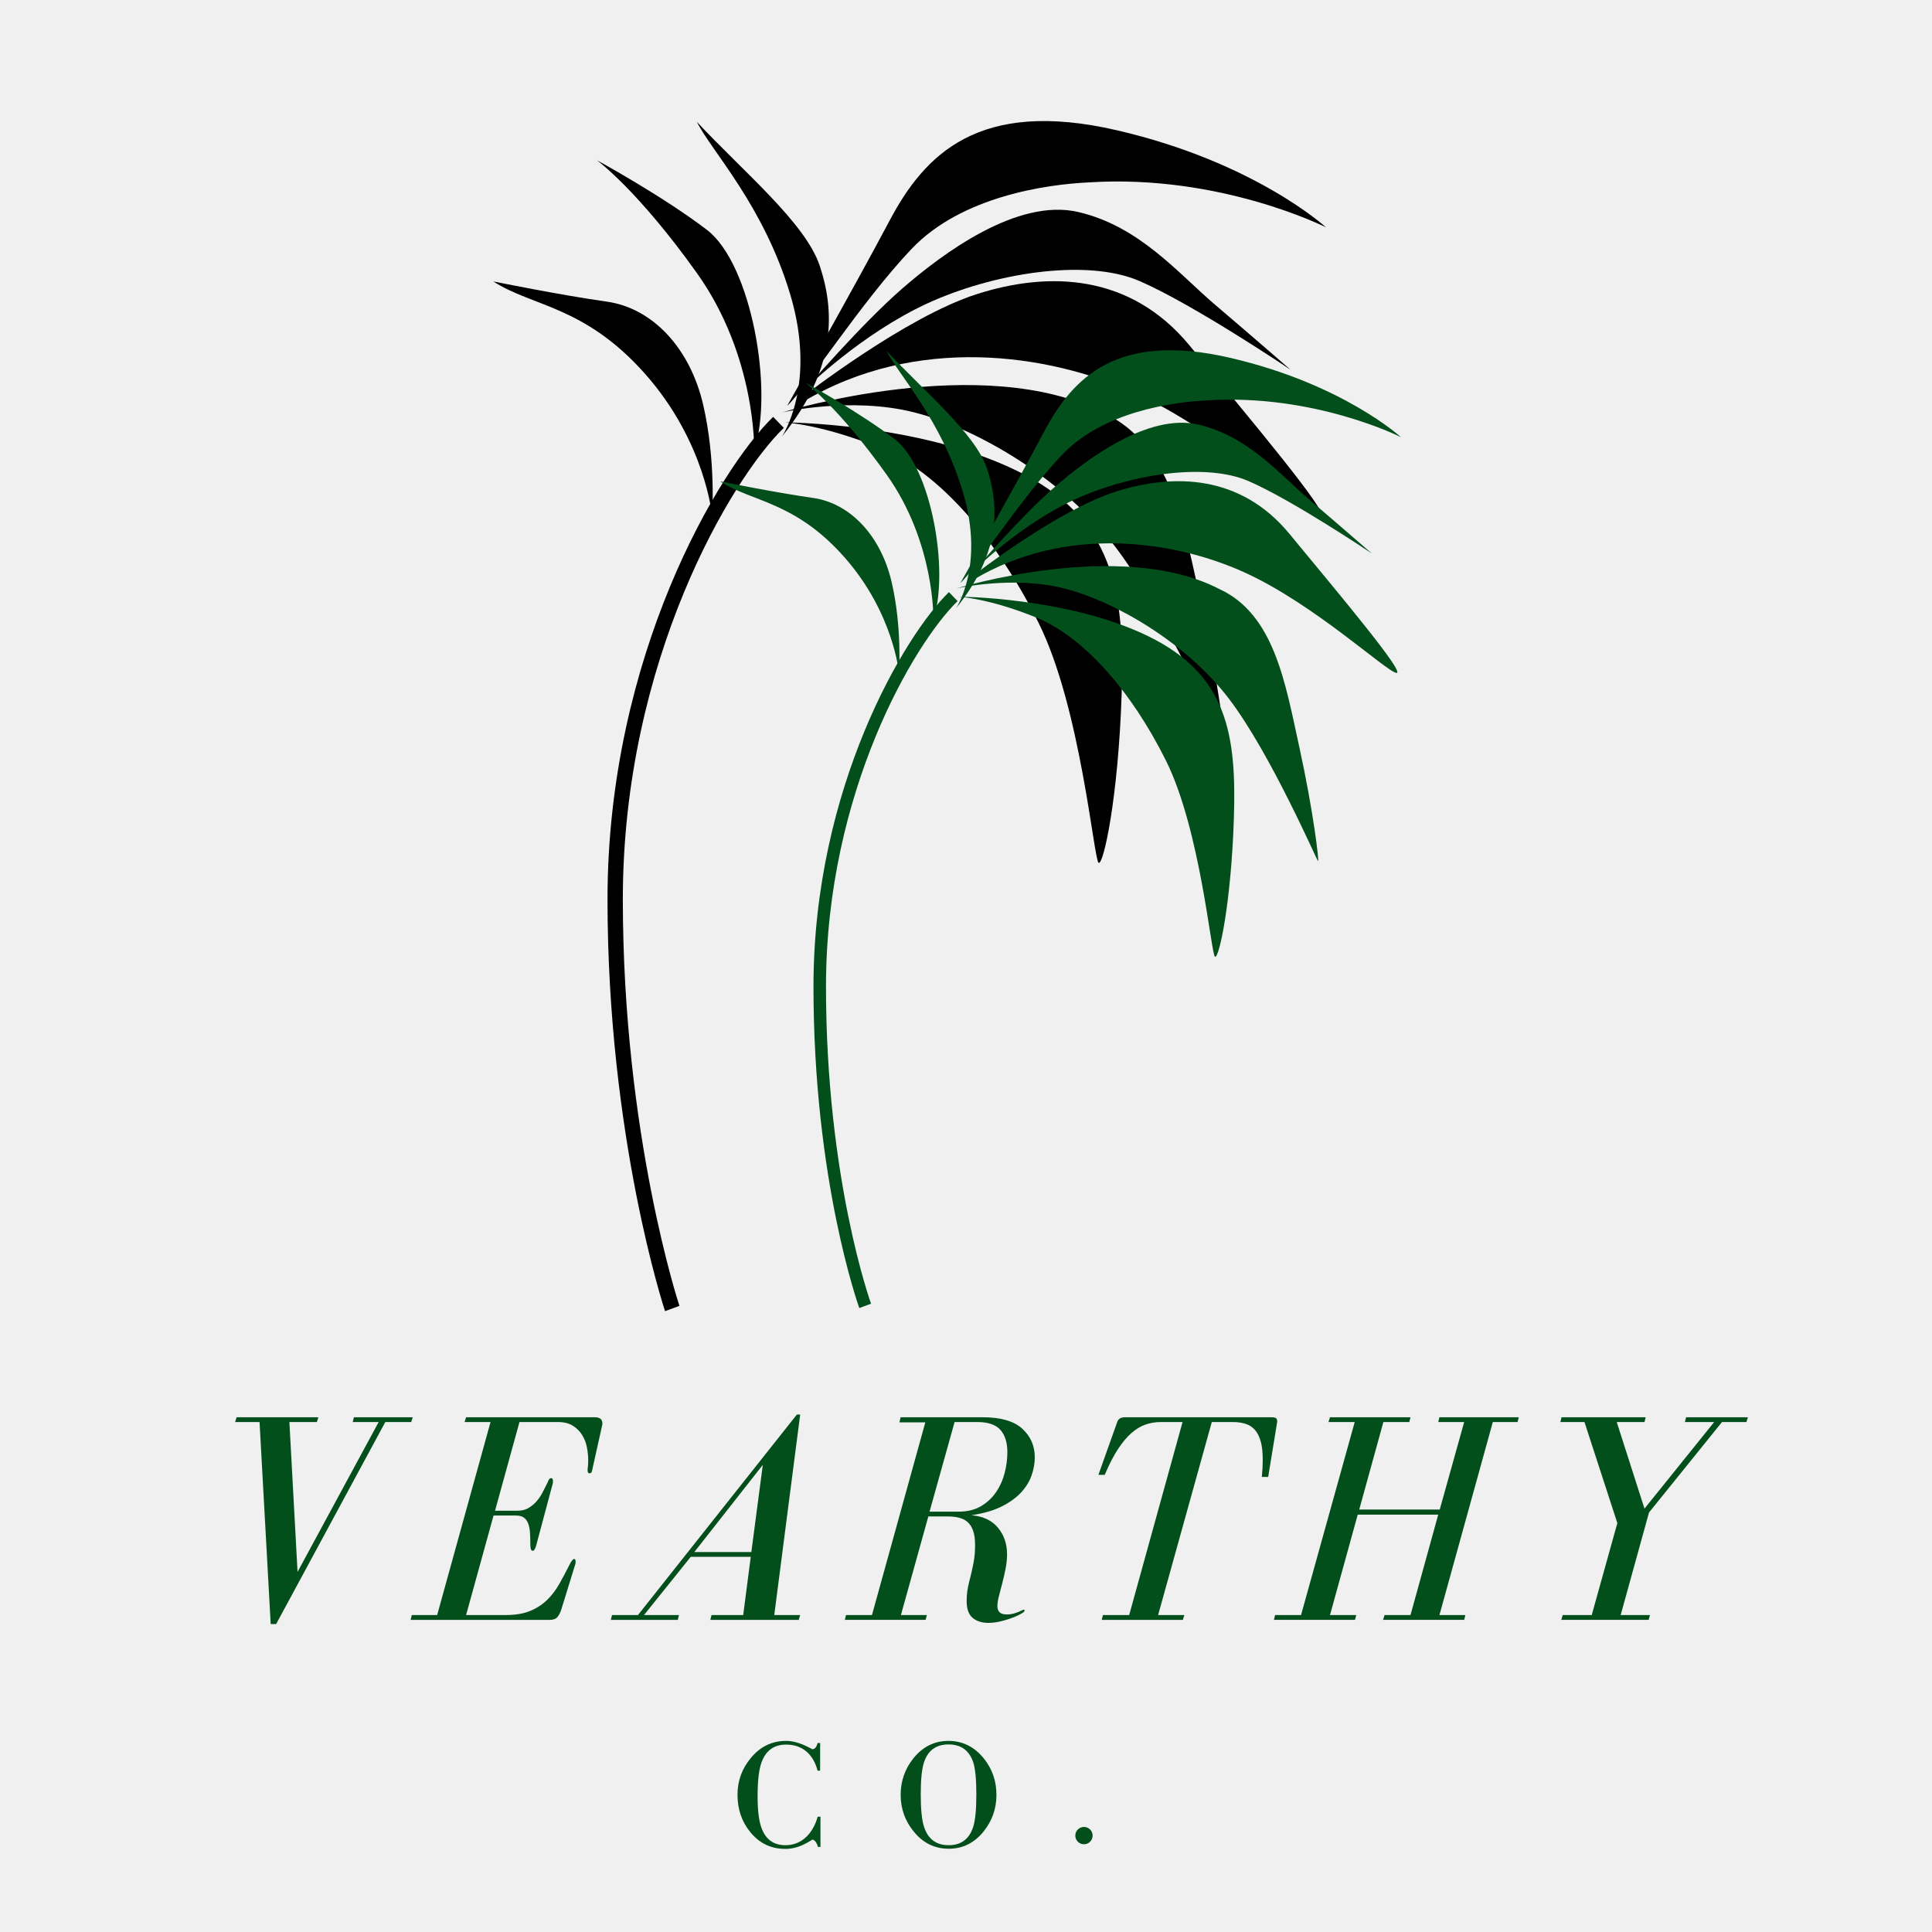
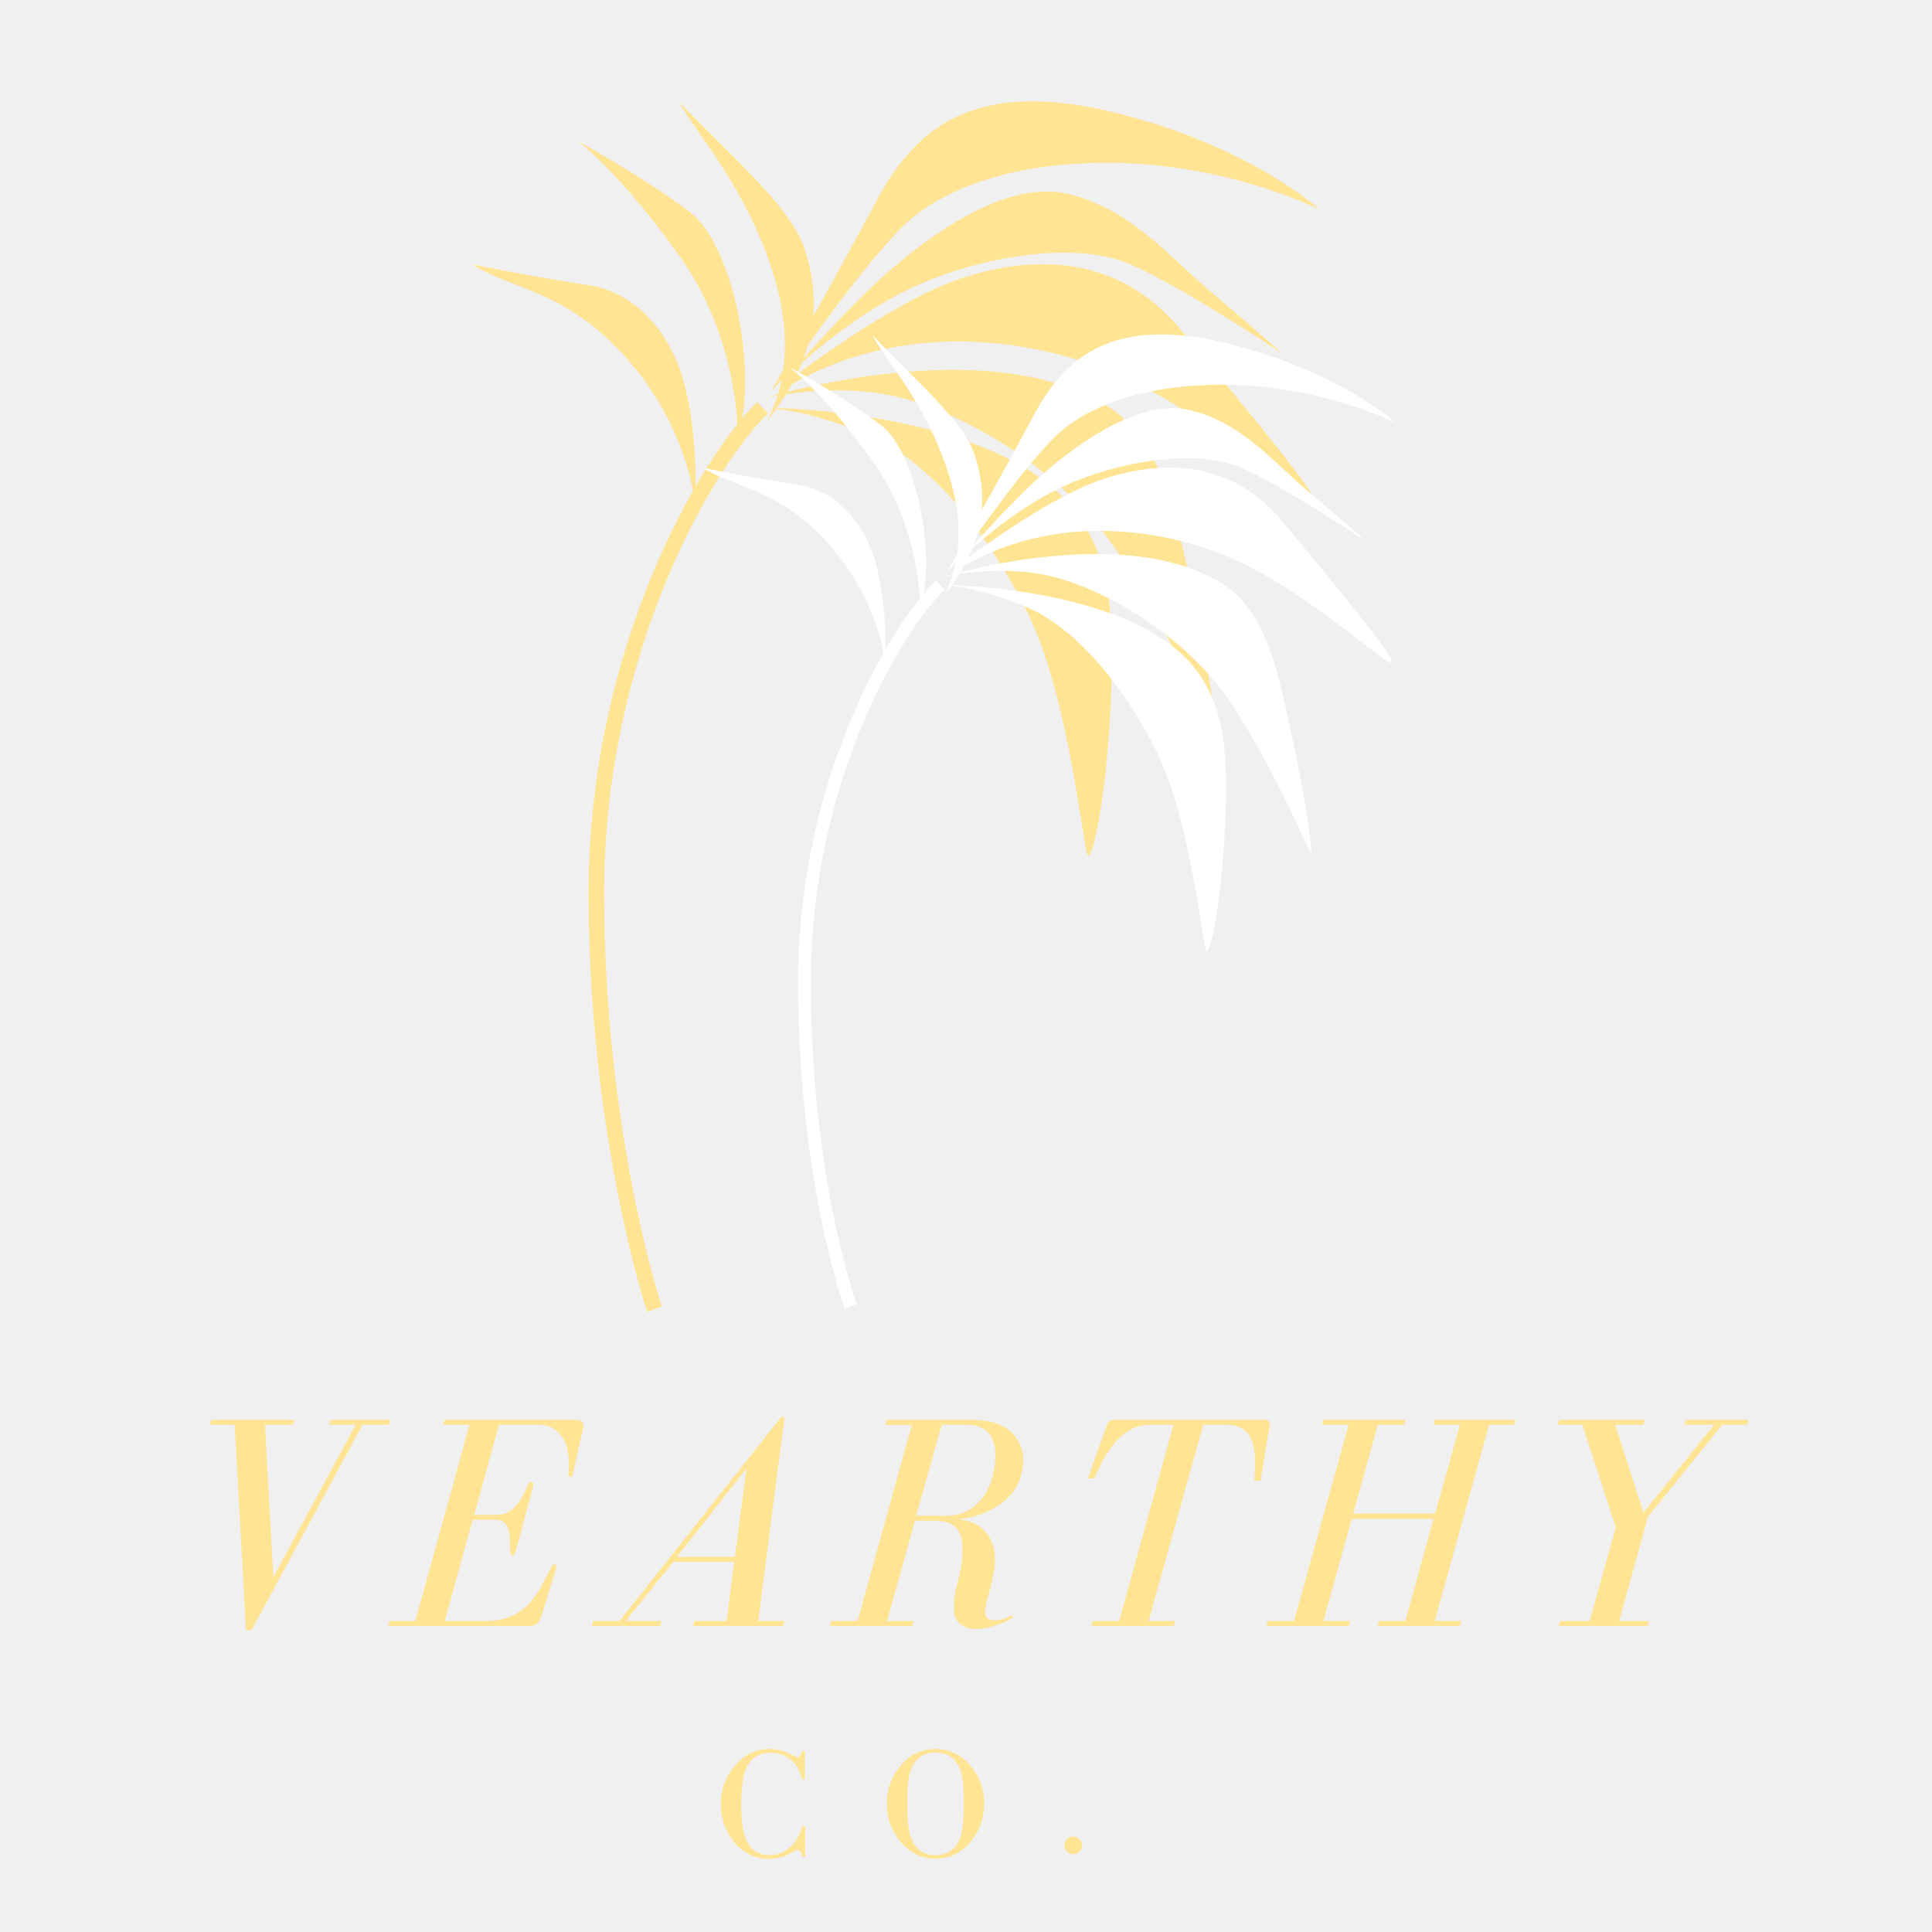
<svg xmlns="http://www.w3.org/2000/svg" width="500" zoomAndPan="magnify" viewBox="0 0 375 375" height="500" preserveAspectRatio="xMidYMid meet" version="1.0">
-   <path fill="#000000" d="M 129.086 254.492 C 128.977 254.195 117.918 220.656 117.918 174.555 C 117.918 127.324 139.582 91.07 150.07 80.914 L 152.137 83.051 C 141.941 92.922 120.891 128.277 120.891 174.555 C 120.891 220.086 131.77 253.18 131.879 253.469 Z M 129.086 254.492 " fill-opacity="1" fill-rule="nonzero" />
-   <path fill="#000000" d="M 138.219 100.148 C 138.219 100.148 136.98 85.859 125.223 72.582 C 113.461 59.305 103.344 59.555 95.754 54.625 C 95.754 54.625 108.781 57.281 117.762 58.543 C 126.738 59.809 133.949 67.648 136.477 78.527 C 139.008 89.402 138.219 100.148 138.219 100.148 " fill-opacity="1" fill-rule="nonzero" />
-   <path fill="#000000" d="M 146.387 87.414 C 146.387 87.414 146.805 69.168 135.254 52.98 C 123.703 36.793 115.863 31.102 115.863 31.102 C 115.863 31.102 128.637 38.059 137.234 44.633 C 145.836 51.211 150.227 75.812 146.387 87.414 " fill-opacity="1" fill-rule="nonzero" />
-   <path fill="#000000" d="M 151.777 84.723 C 151.777 84.723 158.609 74.73 153.422 57.277 C 148.238 39.828 138.078 29.332 135.254 23.641 C 144.191 33.25 156.332 43.242 159.113 51.59 C 161.895 59.934 162.656 71.316 151.777 84.723 " fill-opacity="1" fill-rule="nonzero" />
-   <path fill="#000000" d="M 152.789 78.777 C 152.789 78.777 165.816 55.762 172.645 42.863 C 179.473 29.965 189.973 19.086 216.781 25.285 C 243.59 31.48 257.375 44.129 257.375 44.129 C 257.375 44.129 236.891 33.758 211.344 35.402 C 203.25 35.781 186.684 38.059 176.945 48.301 C 167.207 58.543 156.586 75.238 152.789 78.777 " fill-opacity="1" fill-rule="nonzero" />
-   <path fill="#000000" d="M 156.586 75.238 C 156.586 75.238 167.207 62.906 175.047 56.078 C 182.891 49.25 197.434 38.371 209.32 41.156 C 221.207 43.938 228.668 53.043 235.879 59.176 C 243.086 65.309 250.484 71.758 250.484 71.758 C 250.484 71.758 231.703 59.113 221.207 54.559 C 210.711 50.008 192.438 53.105 179.789 58.988 C 167.145 64.867 156.586 75.238 156.586 75.238 " fill-opacity="1" fill-rule="nonzero" />
-   <path fill="#000000" d="M 155.824 77.008 C 155.824 77.008 175.617 61.562 189.59 57.09 C 203.566 52.617 219.375 53.105 230.883 67.051 C 242.391 80.992 258.641 100.34 256.301 100.09 C 253.961 99.836 236.762 83.711 220.133 76.188 C 203.504 68.66 177.766 64.867 155.824 78.02 C 155.508 77.766 155.824 77.008 155.824 77.008 " fill-opacity="1" fill-rule="nonzero" />
-   <path fill="#000000" d="M 151.84 80.043 C 151.84 80.043 190.793 68.027 214.25 80.168 C 227.34 86.176 229.934 102.555 233.285 117.855 C 236.637 133.156 237.965 144.855 237.711 144.793 C 237.457 144.73 226.582 119.438 216.59 106.285 C 206.602 93.133 189.734 83.16 177.449 80.043 C 165.168 76.926 151.84 80.043 151.84 80.043 " fill-opacity="1" fill-rule="nonzero" />
-   <path fill="#000000" d="M 152.199 81.98 C 152.199 81.98 178.082 82.066 197.137 91.258 C 216.191 100.445 218.383 114.695 217.707 134.844 C 217.035 154.992 214.168 167.977 213.242 167.473 C 212.312 166.965 209.785 137.375 201.605 120.934 C 193.43 104.492 182.133 91.574 170.832 86.957 C 159.535 82.34 152.199 81.98 152.199 81.98 " fill-opacity="1" fill-rule="nonzero" />
-   <path fill="#034f1b" d="M 166.789 253.887 C 166.703 253.645 157.895 229.191 157.895 191.496 C 157.895 152.879 175.605 123.238 184.184 114.93 L 185.871 116.676 C 177.535 124.75 160.324 153.66 160.324 191.496 C 160.324 228.727 168.984 252.812 169.07 253.051 Z M 166.789 253.887 " fill-opacity="1" fill-rule="nonzero" />
-   <path fill="#034f1b" d="M 174.492 130.656 C 174.492 130.656 173.48 118.977 163.863 108.117 C 154.246 97.262 145.977 97.465 139.77 93.434 C 139.77 93.434 150.422 95.605 157.762 96.641 C 165.105 97.672 171 104.086 173.066 112.977 C 175.137 121.871 174.492 130.656 174.492 130.656 " fill-opacity="1" fill-rule="nonzero" />
-   <path fill="#034f1b" d="M 181.168 120.242 C 181.168 120.242 181.512 105.324 172.066 92.09 C 162.625 78.855 156.211 74.199 156.211 74.199 C 156.211 74.199 166.656 79.887 173.688 85.266 C 180.719 90.641 184.309 110.758 181.168 120.242 " fill-opacity="1" fill-rule="nonzero" />
-   <path fill="#034f1b" d="M 185.578 118.043 C 185.578 118.043 191.164 109.875 186.926 95.605 C 182.684 81.336 174.379 72.754 172.066 68.102 C 179.375 75.957 189.301 84.129 191.578 90.953 C 193.852 97.777 194.473 107.082 185.578 118.043 " fill-opacity="1" fill-rule="nonzero" />
-   <path fill="#034f1b" d="M 186.406 113.184 C 186.406 113.184 197.059 94.363 202.641 83.816 C 208.227 73.27 216.809 64.379 238.73 69.445 C 260.652 74.512 271.922 84.852 271.922 84.852 C 271.922 84.852 255.172 76.371 234.281 77.715 C 227.664 78.027 214.117 79.887 206.156 88.266 C 198.195 96.641 189.508 110.289 186.406 113.184 " fill-opacity="1" fill-rule="nonzero" />
-   <path fill="#034f1b" d="M 189.508 110.289 C 189.508 110.289 198.195 100.207 204.605 94.625 C 211.016 89.039 222.91 80.145 232.629 82.422 C 242.348 84.695 248.449 92.141 254.344 97.156 C 260.238 102.172 266.285 107.445 266.285 107.445 C 266.285 107.445 250.93 97.105 242.348 93.383 C 233.766 89.66 218.824 92.191 208.484 97 C 198.145 101.809 189.508 110.289 189.508 110.289 " fill-opacity="1" fill-rule="nonzero" />
-   <path fill="#034f1b" d="M 188.887 111.738 C 188.887 111.738 205.07 99.109 216.496 95.449 C 227.926 91.793 240.848 92.195 250.258 103.594 C 259.668 114.996 272.957 130.816 271.043 130.609 C 269.129 130.402 255.066 117.219 241.469 111.066 C 227.871 104.914 206.828 101.809 188.887 112.562 C 188.629 112.355 188.887 111.738 188.887 111.738 " fill-opacity="1" fill-rule="nonzero" />
-   <path fill="#034f1b" d="M 185.633 114.219 C 185.633 114.219 217.48 104.395 236.66 114.324 C 247.363 119.234 249.484 132.625 252.223 145.137 C 254.965 157.648 256.051 167.215 255.844 167.16 C 255.637 167.109 246.742 146.43 238.574 135.676 C 230.406 124.922 216.613 116.77 206.57 114.219 C 196.527 111.668 185.633 114.219 185.633 114.219 " fill-opacity="1" fill-rule="nonzero" />
-   <path fill="#034f1b" d="M 185.926 115.805 C 185.926 115.805 207.086 115.875 222.668 123.387 C 238.246 130.902 240.039 142.551 239.488 159.027 C 238.938 175.504 236.594 186.117 235.832 185.707 C 235.074 185.293 233.008 161.094 226.32 147.652 C 219.633 134.211 210.398 123.648 201.16 119.871 C 191.922 116.094 185.926 115.805 185.926 115.805 " fill-opacity="1" fill-rule="nonzero" />
-   <path fill="#034f1b" d="M 61.5 276.023 L 56.172 276.023 L 57.754 305.109 L 73.496 276.023 L 68.465 276.023 L 68.699 275.086 L 80.109 275.086 L 79.816 276.023 L 74.785 276.023 L 53.598 315.234 L 52.543 315.234 L 50.379 276.023 L 45.637 276.023 L 45.93 275.086 L 61.793 275.086 Z M 61.5 276.023 " fill-opacity="1" fill-rule="nonzero" />
-   <path fill="#034f1b" d="M 114.055 285.387 L 114.055 285.152 C 114.094 284.918 114.125 284.656 114.145 284.363 C 114.164 284.07 114.172 283.77 114.172 283.453 C 114.172 282.715 114.094 281.902 113.938 281.027 C 113.781 280.148 113.48 279.34 113.031 278.598 C 112.582 277.855 111.977 277.242 111.219 276.754 C 110.457 276.266 109.492 276.02 108.32 276.02 L 100.828 276.02 L 96.086 293.23 L 100.418 293.23 C 101.238 293.23 101.941 293.062 102.527 292.73 C 103.109 292.398 103.637 291.973 104.105 291.445 C 104.574 290.918 104.973 290.332 105.305 289.688 C 105.637 289.043 105.957 288.41 106.273 287.785 C 106.465 287.199 106.699 286.906 106.973 286.906 C 107.207 286.906 107.324 287.082 107.324 287.434 L 107.324 287.727 C 107.324 287.844 107.285 288.02 107.207 288.254 L 104.047 300.078 C 103.852 300.699 103.637 301.012 103.402 301.012 C 103.09 301.012 102.938 300.605 102.938 299.785 C 102.938 299.004 102.914 298.273 102.879 297.59 C 102.836 296.906 102.73 296.312 102.555 295.805 C 102.379 295.297 102.105 294.898 101.734 294.605 C 101.363 294.312 100.828 294.164 100.125 294.164 L 95.797 294.164 L 90.469 313.48 L 98.137 313.48 C 100.008 313.48 101.59 313.215 102.879 312.691 C 104.164 312.164 105.266 311.449 106.184 310.555 C 107.102 309.656 107.891 308.621 108.555 307.449 C 109.219 306.281 109.859 305.07 110.484 303.824 C 110.875 303.004 111.207 302.594 111.48 302.594 C 111.637 302.594 111.715 302.75 111.715 303.062 L 111.715 303.355 C 111.715 303.473 111.676 303.629 111.598 303.824 L 108.906 312.543 C 108.711 313.09 108.465 313.539 108.172 313.891 C 107.883 314.238 107.383 314.418 106.68 314.418 L 79.699 314.418 L 79.934 313.48 L 84.852 313.48 L 95.211 276.02 L 90.176 276.02 L 90.469 275.086 L 115.402 275.086 C 116.414 275.086 116.922 275.477 116.922 276.258 C 116.922 276.453 116.902 276.605 116.863 276.723 L 114.934 285.387 C 114.895 285.777 114.719 285.973 114.406 285.973 C 114.172 285.973 114.055 285.777 114.055 285.387 " fill-opacity="1" fill-rule="nonzero" />
-   <path fill="#034f1b" d="M 134.773 301.246 L 145.836 301.246 L 148.059 284.332 Z M 123.828 313.48 L 154.672 274.559 L 155.316 274.559 L 150.285 313.48 L 155.316 313.48 L 155.023 314.418 L 137.875 314.418 L 138.109 313.48 L 144.254 313.48 L 145.719 302.184 L 134.07 302.184 L 125 313.48 L 131.789 313.48 L 131.555 314.418 L 118.562 314.418 L 118.797 313.48 Z M 123.828 313.48 " fill-opacity="1" fill-rule="nonzero" />
-   <path fill="#034f1b" d="M 186.102 293.406 C 187.781 293.406 189.215 293.055 190.406 292.352 C 191.594 291.648 192.57 290.742 193.332 289.629 C 194.094 288.516 194.648 287.277 195 285.914 C 195.352 284.547 195.527 283.203 195.527 281.875 C 195.527 280 195.078 278.559 194.18 277.543 C 193.281 276.531 191.801 276.02 189.73 276.02 L 185.285 276.02 L 180.426 293.406 Z M 194.004 312.922 C 194.277 313.215 194.766 313.363 195.469 313.363 C 195.934 313.363 196.434 313.285 196.961 313.129 C 197.488 312.973 197.965 312.777 198.395 312.543 C 198.551 312.465 198.648 312.426 198.688 312.426 C 198.805 312.426 198.863 312.484 198.863 312.602 C 198.863 312.719 198.785 312.836 198.629 312.953 C 198.434 313.109 198.09 313.305 197.602 313.539 C 197.113 313.773 196.559 313.996 195.934 314.211 C 195.312 314.426 194.648 314.609 193.945 314.766 C 193.242 314.922 192.539 315 191.84 315 C 190.59 315 189.574 314.68 188.793 314.035 C 188.016 313.391 187.625 312.289 187.625 310.73 C 187.625 309.52 187.789 308.281 188.121 307.012 C 188.453 305.746 188.715 304.602 188.914 303.59 C 189.066 302.809 189.164 302.125 189.203 301.539 C 189.242 300.953 189.262 300.41 189.262 299.902 C 189.262 298.77 189.137 297.844 188.883 297.121 C 188.629 296.398 188.27 295.832 187.801 295.422 C 187.332 295.016 186.766 294.73 186.102 294.574 C 185.438 294.418 184.719 294.34 183.938 294.34 L 180.191 294.34 L 174.867 313.48 L 179.898 313.48 L 179.664 314.414 L 163.98 314.414 L 164.215 313.48 L 169.246 313.48 L 179.605 276.078 L 174.574 276.078 L 174.809 275.086 L 190.668 275.086 C 194.219 275.086 196.805 275.828 198.422 277.309 C 200.043 278.793 200.852 280.645 200.852 282.871 C 200.852 284 200.648 285.16 200.238 286.352 C 199.828 287.543 199.145 288.656 198.188 289.688 C 197.23 290.723 195.973 291.629 194.414 292.41 C 192.852 293.191 190.902 293.754 188.562 294.105 C 190.824 294.301 192.539 295.113 193.711 296.535 C 194.883 297.961 195.469 299.668 195.469 301.656 C 195.469 302.594 195.371 303.551 195.176 304.523 C 194.98 305.5 194.766 306.438 194.531 307.336 C 194.297 308.23 194.082 309.062 193.887 309.82 C 193.691 310.582 193.594 311.234 193.594 311.781 C 193.594 312.25 193.73 312.633 194.004 312.922 " fill-opacity="1" fill-rule="nonzero" />
-   <path fill="#034f1b" d="M 244.922 286.672 C 245.039 285.465 245.098 284.371 245.098 283.395 C 245.098 281.953 244.973 280.762 244.719 279.828 C 244.465 278.891 244.094 278.141 243.605 277.574 C 243.117 277.008 242.512 276.605 241.793 276.375 C 241.07 276.141 240.258 276.023 239.363 276.023 L 235.207 276.023 L 224.789 313.48 L 229.879 313.48 L 229.59 314.418 L 213.844 314.418 L 214.078 313.48 L 219.172 313.48 L 229.531 276.023 L 225.199 276.023 C 224.262 276.023 223.324 276.18 222.391 276.488 C 221.453 276.805 220.535 277.348 219.641 278.129 C 218.738 278.91 217.863 279.953 217.004 281.262 C 216.145 282.566 215.289 284.234 214.43 286.266 L 213.199 286.266 L 216.828 276.082 C 217.023 275.418 217.531 275.086 218.352 275.086 L 246.852 275.086 C 247.164 275.086 247.418 275.137 247.613 275.23 C 247.809 275.328 247.906 275.574 247.906 275.965 L 246.152 286.672 Z M 244.922 286.672 " fill-opacity="1" fill-rule="nonzero" />
-   <path fill="#034f1b" d="M 273.543 276.023 L 268.512 276.023 L 263.828 292.996 L 279.453 292.996 L 284.195 276.023 L 279.16 276.023 L 279.395 275.086 L 294.789 275.086 L 294.555 276.023 L 289.754 276.023 L 279.395 313.48 L 284.43 313.48 L 284.195 314.414 L 268.453 314.414 L 268.742 313.48 L 273.777 313.48 L 279.16 293.988 L 263.535 293.988 L 258.152 313.48 L 263.242 313.48 L 263.008 314.414 L 247.266 314.414 L 247.496 313.48 L 252.531 313.48 L 262.949 276.023 L 257.855 276.023 L 258.152 275.086 L 273.777 275.086 Z M 273.543 276.023 " fill-opacity="1" fill-rule="nonzero" />
-   <path fill="#034f1b" d="M 319.195 276.023 L 313.809 276.023 L 319.195 292.82 L 332.715 276.023 L 327.035 276.023 L 327.27 275.086 L 339.27 275.086 L 338.977 276.023 L 334.234 276.023 L 320.07 293.578 L 314.57 313.48 L 320.246 313.48 L 320.012 314.414 L 303.039 314.414 L 303.332 313.48 L 308.953 313.48 L 313.926 295.629 L 307.547 276.023 L 302.863 276.023 L 303.098 275.086 L 319.426 275.086 Z M 319.195 276.023 " fill-opacity="1" fill-rule="nonzero" />
-   <path fill="#034f1b" d="M 159.25 358.48 L 158.75 358.48 C 158.707 358.223 158.594 357.934 158.406 357.613 C 158.156 357.254 157.918 357.074 157.688 357.074 C 157.645 357.074 157.531 357.145 157.344 357.285 L 156.66 357.676 C 155.242 358.473 153.84 358.871 152.445 358.871 C 149.641 358.871 147.352 357.766 145.582 355.551 C 143.961 353.539 143.148 351.145 143.148 348.375 C 143.148 345.684 144.004 343.309 145.707 341.258 C 147.539 339.023 149.828 337.906 152.57 337.906 C 153.777 337.906 155.109 338.254 156.566 338.953 C 156.73 339.031 156.969 339.152 157.281 339.312 L 157.656 339.523 C 158.156 339.523 158.5 339.125 158.688 338.324 L 159.188 338.324 L 159.188 343.68 L 158.688 343.68 C 158.289 342.145 157.605 340.938 156.629 340.059 C 155.547 339.102 154.203 338.625 152.602 338.625 C 150.191 338.625 148.578 339.82 147.766 342.211 C 147.289 343.59 147.051 345.742 147.051 348.672 C 147.051 351.406 147.301 353.438 147.797 354.773 C 148.609 357.027 150.16 358.152 152.445 358.152 C 154.047 358.152 155.422 357.594 156.566 356.477 C 157.543 355.5 158.262 354.215 158.719 352.621 L 159.25 352.621 Z M 159.25 358.48 " fill-opacity="1" fill-rule="nonzero" />
-   <path fill="#034f1b" d="M 189.508 348.285 C 189.508 345.355 189.301 343.262 188.887 342.004 C 188.094 339.73 186.504 338.594 184.113 338.594 C 181.719 338.594 180.141 339.73 179.371 342.004 C 178.934 343.281 178.715 345.363 178.715 348.254 C 178.715 351.227 178.934 353.348 179.371 354.625 C 180.141 356.977 181.73 358.152 184.145 358.152 C 186.535 358.152 188.117 356.977 188.887 354.625 C 189.301 353.348 189.508 351.234 189.508 348.285 M 193.41 348.375 C 193.41 351.047 192.578 353.418 190.914 355.492 C 189.105 357.727 186.848 358.84 184.145 358.84 C 181.418 358.84 179.152 357.727 177.344 355.492 C 175.656 353.418 174.816 351.047 174.816 348.375 C 174.816 345.703 175.648 343.332 177.312 341.258 C 179.121 339.023 181.379 337.906 184.082 337.906 C 186.805 337.906 189.082 339.023 190.914 341.258 C 192.578 343.312 193.41 345.684 193.41 348.375 " fill-opacity="1" fill-rule="nonzero" />
-   <path fill="#034f1b" d="M 212.078 356.289 C 212.078 357.219 211.324 357.969 210.395 357.969 C 209.469 357.969 208.715 357.219 208.715 356.289 C 208.715 355.359 209.469 354.609 210.395 354.609 C 211.324 354.609 212.078 355.359 212.078 356.289 " fill-opacity="1" fill-rule="nonzero" />
+   <path fill="#ffe493" d="M 125.605 254.633 C 125.496 254.328 114.242 220.211 114.242 173.32 C 114.242 125.277 136.277 88.402 146.949 78.07 L 149.051 80.242 C 138.684 90.281 117.266 126.246 117.266 173.32 C 117.266 219.633 128.336 253.293 128.445 253.59 Z M 125.605 254.633 " fill-opacity="1" fill-rule="nonzero" />
+   <path fill="#ffe493" d="M 134.895 97.637 C 134.895 97.637 133.637 83.102 121.672 69.594 C 109.711 56.086 99.418 56.344 91.699 51.328 C 91.699 51.328 104.949 54.027 114.082 55.316 C 123.215 56.602 130.551 64.578 133.121 75.641 C 135.695 86.703 134.895 97.637 134.895 97.637 " fill-opacity="1" fill-rule="nonzero" />
+   <path fill="#ffe493" d="M 143.203 84.68 C 143.203 84.68 143.629 66.121 131.879 49.656 C 120.129 33.188 112.152 27.402 112.152 27.402 C 112.152 27.402 125.148 34.477 133.895 41.164 C 142.641 47.855 147.105 72.879 143.203 84.68 " fill-opacity="1" fill-rule="nonzero" />
+   <path fill="#ffe493" d="M 148.688 81.941 C 148.688 81.941 155.633 71.781 150.359 54.027 C 145.086 36.277 134.75 25.598 131.879 19.812 C 140.969 29.586 153.316 39.75 156.148 48.238 C 158.977 56.73 159.75 68.309 148.688 81.941 " fill-opacity="1" fill-rule="nonzero" />
+   <path fill="#ffe493" d="M 149.715 75.898 C 149.715 75.898 162.965 52.484 169.914 39.363 C 176.859 26.242 187.535 15.18 214.809 21.484 C 242.078 27.785 256.098 40.652 256.098 40.652 C 256.098 40.652 235.262 30.102 209.277 31.773 C 201.043 32.16 184.191 34.477 174.285 44.895 C 164.383 55.316 153.574 72.297 149.715 75.898 " fill-opacity="1" fill-rule="nonzero" />
+   <path fill="#ffe493" d="M 153.574 72.297 C 153.574 72.297 164.383 59.754 172.355 52.805 C 180.332 45.859 195.125 34.797 207.219 37.629 C 219.309 40.457 226.898 49.719 234.23 55.957 C 241.562 62.195 249.09 68.758 249.09 68.758 C 249.09 68.758 229.988 55.895 219.309 51.262 C 208.633 46.633 190.043 49.785 177.18 55.766 C 164.316 61.746 153.574 72.297 153.574 72.297 " fill-opacity="1" fill-rule="nonzero" />
+   <path fill="#ffe493" d="M 152.805 74.098 C 152.805 74.098 172.934 58.387 187.148 53.836 C 201.367 49.285 217.445 49.785 229.152 63.965 C 240.855 78.148 257.387 97.832 255.008 97.574 C 252.629 97.316 235.133 80.914 218.215 73.262 C 201.301 65.605 175.121 61.746 152.805 75.125 C 152.48 74.867 152.805 74.098 152.805 74.098 " fill-opacity="1" fill-rule="nonzero" />
+   <path fill="#ffe493" d="M 148.75 77.184 C 148.75 77.184 188.371 64.961 212.234 77.312 C 225.547 83.422 228.184 100.082 231.594 115.645 C 235.004 131.211 236.355 143.109 236.098 143.047 C 235.84 142.98 224.777 117.254 214.613 103.875 C 204.453 90.496 187.293 80.355 174.801 77.184 C 162.309 74.012 148.75 77.184 148.75 77.184 " fill-opacity="1" fill-rule="nonzero" />
+   <path fill="#ffe493" d="M 149.117 79.156 C 149.117 79.156 175.445 79.242 194.824 88.59 C 214.207 97.938 216.438 112.43 215.75 132.926 C 215.066 153.422 212.148 166.629 211.203 166.113 C 210.262 165.602 207.688 135.5 199.371 118.777 C 191.051 102.055 179.562 88.914 168.07 84.215 C 156.574 79.52 149.117 79.156 149.117 79.156 " fill-opacity="1" fill-rule="nonzero" />
+   <path fill="#ffffff" d="M 163.957 254.016 C 163.867 253.77 154.906 228.895 154.906 190.551 C 154.906 151.273 172.922 121.121 181.648 112.672 L 183.367 114.449 C 174.887 122.656 157.379 152.062 157.379 190.551 C 157.379 228.422 166.188 252.922 166.277 253.168 Z M 163.957 254.016 " fill-opacity="1" fill-rule="nonzero" />
+   <path fill="#ffffff" d="M 171.793 128.668 C 171.793 128.668 170.762 116.785 160.98 105.742 C 151.199 94.695 142.785 94.906 136.473 90.805 C 136.473 90.805 147.305 93.012 154.773 94.066 C 162.242 95.117 168.238 101.637 170.34 110.684 C 172.445 119.73 171.793 128.668 171.793 128.668 " fill-opacity="1" fill-rule="nonzero" />
+   <path fill="#ffffff" d="M 178.582 118.074 C 178.582 118.074 178.93 102.902 169.324 89.438 C 159.719 75.973 153.195 71.242 153.195 71.242 C 153.195 71.242 163.82 77.027 170.973 82.496 C 178.125 87.965 181.777 108.426 178.582 118.074 " fill-opacity="1" fill-rule="nonzero" />
+   <path fill="#ffffff" d="M 183.07 115.84 C 183.07 115.84 188.75 107.527 184.438 93.016 C 180.125 78.5 171.676 69.77 169.324 65.035 C 176.758 73.027 186.855 81.34 189.168 88.281 C 191.484 95.223 192.113 104.688 183.07 115.84 " fill-opacity="1" fill-rule="nonzero" />
+   <path fill="#ffffff" d="M 183.91 110.895 C 183.91 110.895 194.742 91.75 200.422 81.023 C 206.102 70.293 214.832 61.25 237.133 66.402 C 259.43 71.559 270.895 82.074 270.895 82.074 C 270.895 82.074 253.855 73.449 232.609 74.816 C 225.879 75.133 212.098 77.027 204 85.547 C 195.902 94.066 187.066 107.949 183.91 110.895 " fill-opacity="1" fill-rule="nonzero" />
+   <path fill="#ffffff" d="M 187.066 107.949 C 187.066 107.949 195.902 97.695 202.422 92.016 C 208.945 86.336 221.039 77.289 230.926 79.602 C 240.812 81.918 247.02 89.488 253.016 94.59 C 259.012 99.691 265.164 105.059 265.164 105.059 C 265.164 105.059 249.543 94.539 240.812 90.754 C 232.082 86.965 216.883 89.543 206.367 94.434 C 195.848 99.324 187.066 107.949 187.066 107.949 " fill-opacity="1" fill-rule="nonzero" />
+   <path fill="#ffffff" d="M 186.434 109.422 C 186.434 109.422 202.895 96.578 214.52 92.855 C 226.141 89.137 239.289 89.543 248.859 101.141 C 258.43 112.734 271.949 128.828 270 128.617 C 268.055 128.406 253.75 114.996 239.918 108.738 C 226.086 102.48 204.684 99.324 186.434 110.262 C 186.172 110.055 186.434 109.422 186.434 109.422 " fill-opacity="1" fill-rule="nonzero" />
+   <path fill="#ffffff" d="M 183.121 111.945 C 183.121 111.945 215.516 101.953 235.027 112.051 C 245.914 117.047 248.07 130.668 250.859 143.395 C 253.645 156.121 254.75 165.852 254.539 165.801 C 254.328 165.746 245.285 144.711 236.973 133.773 C 228.664 122.832 214.637 114.539 204.422 111.945 C 194.207 109.352 183.121 111.945 183.121 111.945 " fill-opacity="1" fill-rule="nonzero" />
+   <path fill="#ffffff" d="M 183.418 113.559 C 183.418 113.559 204.945 113.629 220.793 121.273 C 236.641 128.918 238.465 140.766 237.902 157.523 C 237.344 174.285 234.957 185.082 234.188 184.664 C 233.414 184.242 231.312 159.629 224.512 145.957 C 217.707 132.281 208.312 121.539 198.918 117.695 C 189.52 113.855 183.418 113.559 183.418 113.559 " fill-opacity="1" fill-rule="nonzero" />
+   <path fill="#ffe493" d="M 56.855 276.531 L 51.438 276.531 L 53.047 306.117 L 69.059 276.531 L 63.938 276.531 L 64.176 275.578 L 75.785 275.578 L 75.488 276.531 L 70.367 276.531 L 48.816 316.418 L 47.746 316.418 L 45.543 276.531 L 40.723 276.531 L 41.02 275.578 L 57.152 275.578 Z M 56.855 276.531 " fill-opacity="1" fill-rule="nonzero" />
+   <path fill="#ffe493" d="M 110.316 286.055 L 110.316 285.816 C 110.355 285.578 110.383 285.312 110.406 285.016 C 110.426 284.715 110.434 284.41 110.434 284.09 C 110.434 283.34 110.355 282.516 110.195 281.621 C 110.039 280.727 109.73 279.902 109.273 279.148 C 108.816 278.398 108.203 277.773 107.43 277.273 C 106.656 276.777 105.672 276.531 104.48 276.531 L 96.859 276.531 L 92.039 294.035 L 96.445 294.035 C 97.277 294.035 97.992 293.863 98.586 293.527 C 99.184 293.191 99.719 292.754 100.195 292.219 C 100.672 291.684 101.078 291.086 101.414 290.434 C 101.754 289.777 102.078 289.133 102.398 288.496 C 102.598 287.902 102.832 287.605 103.113 287.605 C 103.352 287.605 103.469 287.781 103.469 288.141 L 103.469 288.438 C 103.469 288.555 103.43 288.734 103.352 288.973 L 100.137 301 C 99.938 301.633 99.719 301.953 99.48 301.953 C 99.164 301.953 99.004 301.535 99.004 300.699 C 99.004 299.906 98.984 299.164 98.945 298.469 C 98.906 297.773 98.797 297.168 98.617 296.652 C 98.438 296.137 98.16 295.73 97.785 295.434 C 97.406 295.137 96.859 294.984 96.148 294.984 L 91.742 294.984 L 86.324 314.633 L 94.121 314.633 C 96.027 314.633 97.637 314.363 98.945 313.828 C 100.254 313.293 101.375 312.57 102.309 311.656 C 103.242 310.742 104.043 309.691 104.719 308.5 C 105.395 307.309 106.051 306.078 106.684 304.809 C 107.082 303.977 107.418 303.559 107.695 303.559 C 107.855 303.559 107.934 303.719 107.934 304.035 L 107.934 304.332 C 107.934 304.453 107.895 304.609 107.816 304.809 L 105.078 313.68 C 104.879 314.234 104.629 314.691 104.332 315.051 C 104.035 315.406 103.527 315.586 102.812 315.586 L 75.371 315.586 L 75.609 314.633 L 80.609 314.633 L 91.145 276.531 L 86.027 276.531 L 86.324 275.578 L 111.684 275.578 C 112.715 275.578 113.234 275.977 113.234 276.77 C 113.234 276.969 113.211 277.125 113.172 277.246 L 111.207 286.055 C 111.168 286.453 110.988 286.652 110.672 286.652 C 110.434 286.652 110.316 286.453 110.316 286.055 " fill-opacity="1" fill-rule="nonzero" />
+   <path fill="#ffe493" d="M 131.391 302.188 L 142.641 302.188 L 144.906 284.984 Z M 120.258 314.633 L 151.633 275.043 L 152.285 275.043 L 147.168 314.633 L 152.285 314.633 L 151.988 315.586 L 134.547 315.586 L 134.785 314.633 L 141.035 314.633 L 142.523 303.141 L 130.676 303.141 L 121.449 314.633 L 128.355 314.633 L 128.117 315.586 L 114.898 315.586 L 115.137 314.633 Z M 120.258 314.633 " fill-opacity="1" fill-rule="nonzero" />
+   <path fill="#ffe493" d="M 183.602 294.211 C 185.309 294.211 186.766 293.855 187.977 293.141 C 189.188 292.426 190.18 291.504 190.953 290.371 C 191.727 289.242 192.293 287.98 192.648 286.594 C 193.008 285.203 193.188 283.832 193.188 282.484 C 193.188 280.578 192.73 279.109 191.816 278.078 C 190.902 277.047 189.395 276.531 187.293 276.531 L 182.766 276.531 L 177.828 294.211 Z M 191.637 314.066 C 191.914 314.363 192.414 314.512 193.125 314.512 C 193.602 314.512 194.109 314.434 194.645 314.273 C 195.18 314.117 195.664 313.918 196.102 313.68 C 196.262 313.602 196.359 313.562 196.402 313.562 C 196.52 313.562 196.578 313.621 196.578 313.738 C 196.578 313.859 196.5 313.977 196.34 314.098 C 196.141 314.254 195.797 314.453 195.301 314.691 C 194.801 314.93 194.238 315.156 193.602 315.375 C 192.969 315.594 192.293 315.781 191.578 315.941 C 190.863 316.102 190.148 316.18 189.434 316.18 C 188.164 316.18 187.133 315.852 186.34 315.195 C 185.547 314.543 185.148 313.422 185.148 311.836 C 185.148 310.605 185.316 309.344 185.656 308.055 C 185.992 306.766 186.262 305.602 186.461 304.57 C 186.617 303.777 186.715 303.082 186.758 302.488 C 186.797 301.891 186.816 301.336 186.816 300.82 C 186.816 299.672 186.688 298.727 186.43 297.992 C 186.172 297.258 185.805 296.684 185.328 296.266 C 184.852 295.852 184.277 295.562 183.602 295.402 C 182.926 295.246 182.191 295.164 181.398 295.164 L 177.59 295.164 L 172.172 314.633 L 177.289 314.633 L 177.051 315.586 L 161.098 315.586 L 161.336 314.633 L 166.457 314.633 L 176.992 276.59 L 171.875 276.59 L 172.109 275.578 L 188.246 275.578 C 191.855 275.578 194.484 276.332 196.133 277.84 C 197.777 279.348 198.605 281.234 198.605 283.496 C 198.605 284.648 198.395 285.828 197.977 287.039 C 197.562 288.25 196.867 289.379 195.895 290.434 C 194.922 291.484 193.641 292.406 192.055 293.199 C 190.469 293.996 188.484 294.57 186.102 294.926 C 188.402 295.125 190.148 295.949 191.34 297.398 C 192.531 298.848 193.125 300.582 193.125 302.605 C 193.125 303.559 193.027 304.531 192.828 305.523 C 192.629 306.516 192.414 307.469 192.176 308.383 C 191.938 309.293 191.719 310.137 191.52 310.91 C 191.32 311.684 191.223 312.352 191.223 312.906 C 191.223 313.383 191.359 313.77 191.637 314.066 " fill-opacity="1" fill-rule="nonzero" />
+   <path fill="#ffe493" d="M 243.43 287.367 C 243.551 286.137 243.609 285.023 243.609 284.031 C 243.609 282.562 243.48 281.352 243.223 280.402 C 242.965 279.449 242.586 278.684 242.094 278.109 C 241.594 277.535 240.98 277.125 240.246 276.887 C 239.512 276.648 238.688 276.531 237.777 276.531 L 233.547 276.531 L 222.953 314.633 L 228.133 314.633 L 227.832 315.586 L 211.82 315.586 L 212.059 314.633 L 217.238 314.633 L 227.773 276.531 L 223.367 276.531 C 222.418 276.531 221.465 276.691 220.512 277.008 C 219.559 277.324 218.625 277.879 217.715 278.672 C 216.801 279.469 215.906 280.531 215.035 281.859 C 214.16 283.188 213.289 284.887 212.414 286.949 L 211.164 286.949 L 214.855 276.59 C 215.055 275.918 215.57 275.578 216.402 275.578 L 245.395 275.578 C 245.715 275.578 245.973 275.629 246.172 275.727 C 246.367 275.828 246.469 276.074 246.469 276.473 L 244.684 287.367 Z M 243.43 287.367 " fill-opacity="1" fill-rule="nonzero" />
+   <path fill="#ffe493" d="M 272.543 276.531 L 267.426 276.531 L 262.66 293.793 L 278.559 293.793 L 283.379 276.531 L 278.258 276.531 L 278.496 275.578 L 294.156 275.578 L 293.918 276.531 L 289.035 276.531 L 278.496 314.633 L 283.617 314.633 L 283.379 315.586 L 267.363 315.586 L 267.664 314.633 L 272.781 314.633 L 278.258 294.809 L 262.363 294.809 L 256.887 314.633 L 262.066 314.633 L 261.828 315.586 L 245.812 315.586 L 246.051 314.633 L 251.172 314.633 L 261.77 276.531 L 256.59 276.531 L 256.887 275.578 L 272.781 275.578 Z M 272.543 276.531 " fill-opacity="1" fill-rule="nonzero" />
+   <path fill="#ffe493" d="M 318.98 276.531 L 313.504 276.531 L 318.98 293.617 L 332.73 276.531 L 326.957 276.531 L 327.195 275.578 L 339.398 275.578 L 339.102 276.531 L 334.281 276.531 L 319.871 294.391 L 314.277 314.633 L 320.051 314.633 L 319.812 315.586 L 302.547 315.586 L 302.848 314.633 L 308.562 314.633 L 313.621 296.473 L 307.133 276.531 L 302.371 276.531 L 302.609 275.578 L 319.219 275.578 Z M 318.98 276.531 " fill-opacity="1" fill-rule="nonzero" />
+   <path fill="#ffe493" d="M 156.285 360.406 L 155.777 360.406 C 155.734 360.145 155.617 359.852 155.43 359.523 C 155.176 359.16 154.93 358.977 154.699 358.977 C 154.656 358.977 154.539 359.051 154.348 359.191 L 153.652 359.586 C 152.211 360.398 150.785 360.805 149.367 360.805 C 146.512 360.805 144.184 359.676 142.387 357.426 C 140.734 355.379 139.91 352.945 139.91 350.125 C 139.91 347.387 140.777 344.977 142.512 342.887 C 144.375 340.617 146.703 339.48 149.492 339.48 C 150.723 339.48 152.074 339.836 153.555 340.543 C 153.727 340.625 153.969 340.746 154.285 340.91 L 154.668 341.121 C 155.176 341.121 155.523 340.715 155.715 339.906 L 156.223 339.906 L 156.223 345.352 L 155.715 345.352 C 155.312 343.789 154.613 342.562 153.621 341.668 C 152.52 340.695 151.156 340.211 149.527 340.211 C 147.07 340.211 145.43 341.426 144.605 343.859 C 144.121 345.258 143.875 347.449 143.875 350.43 C 143.875 353.211 144.129 355.277 144.637 356.637 C 145.465 358.93 147.039 360.074 149.367 360.074 C 150.996 360.074 152.391 359.504 153.555 358.371 C 154.551 357.375 155.281 356.066 155.746 354.445 L 156.285 354.445 Z M 156.285 360.406 " fill-opacity="1" fill-rule="nonzero" />
+   <path fill="#ffe493" d="M 187.066 350.035 C 187.066 347.055 186.855 344.926 186.434 343.648 C 185.629 341.336 184.008 340.18 181.578 340.18 C 179.145 340.18 177.535 341.336 176.754 343.648 C 176.309 344.945 176.086 347.066 176.086 350.004 C 176.086 353.027 176.309 355.188 176.754 356.484 C 177.535 358.879 179.152 360.074 181.609 360.074 C 184.039 360.074 185.648 358.879 186.434 356.484 C 186.855 355.188 187.066 353.035 187.066 350.035 M 191.035 350.125 C 191.035 352.844 190.188 355.258 188.496 357.367 C 186.652 359.637 184.359 360.773 181.609 360.773 C 178.836 360.773 176.531 359.637 174.691 357.367 C 172.977 355.258 172.121 352.844 172.121 350.125 C 172.121 347.41 172.965 344.996 174.66 342.887 C 176.5 340.617 178.793 339.48 181.543 339.48 C 184.316 339.48 186.633 340.617 188.496 342.887 C 190.188 344.977 191.035 347.387 191.035 350.125 " fill-opacity="1" fill-rule="nonzero" />
+   <path fill="#ffe493" d="M 210.023 358.176 C 210.023 359.121 209.258 359.887 208.312 359.887 C 207.367 359.887 206.602 359.121 206.602 358.176 C 206.602 357.234 207.367 356.469 208.312 356.469 C 209.258 356.469 210.023 357.234 210.023 358.176 " fill-opacity="1" fill-rule="nonzero" />
</svg>
